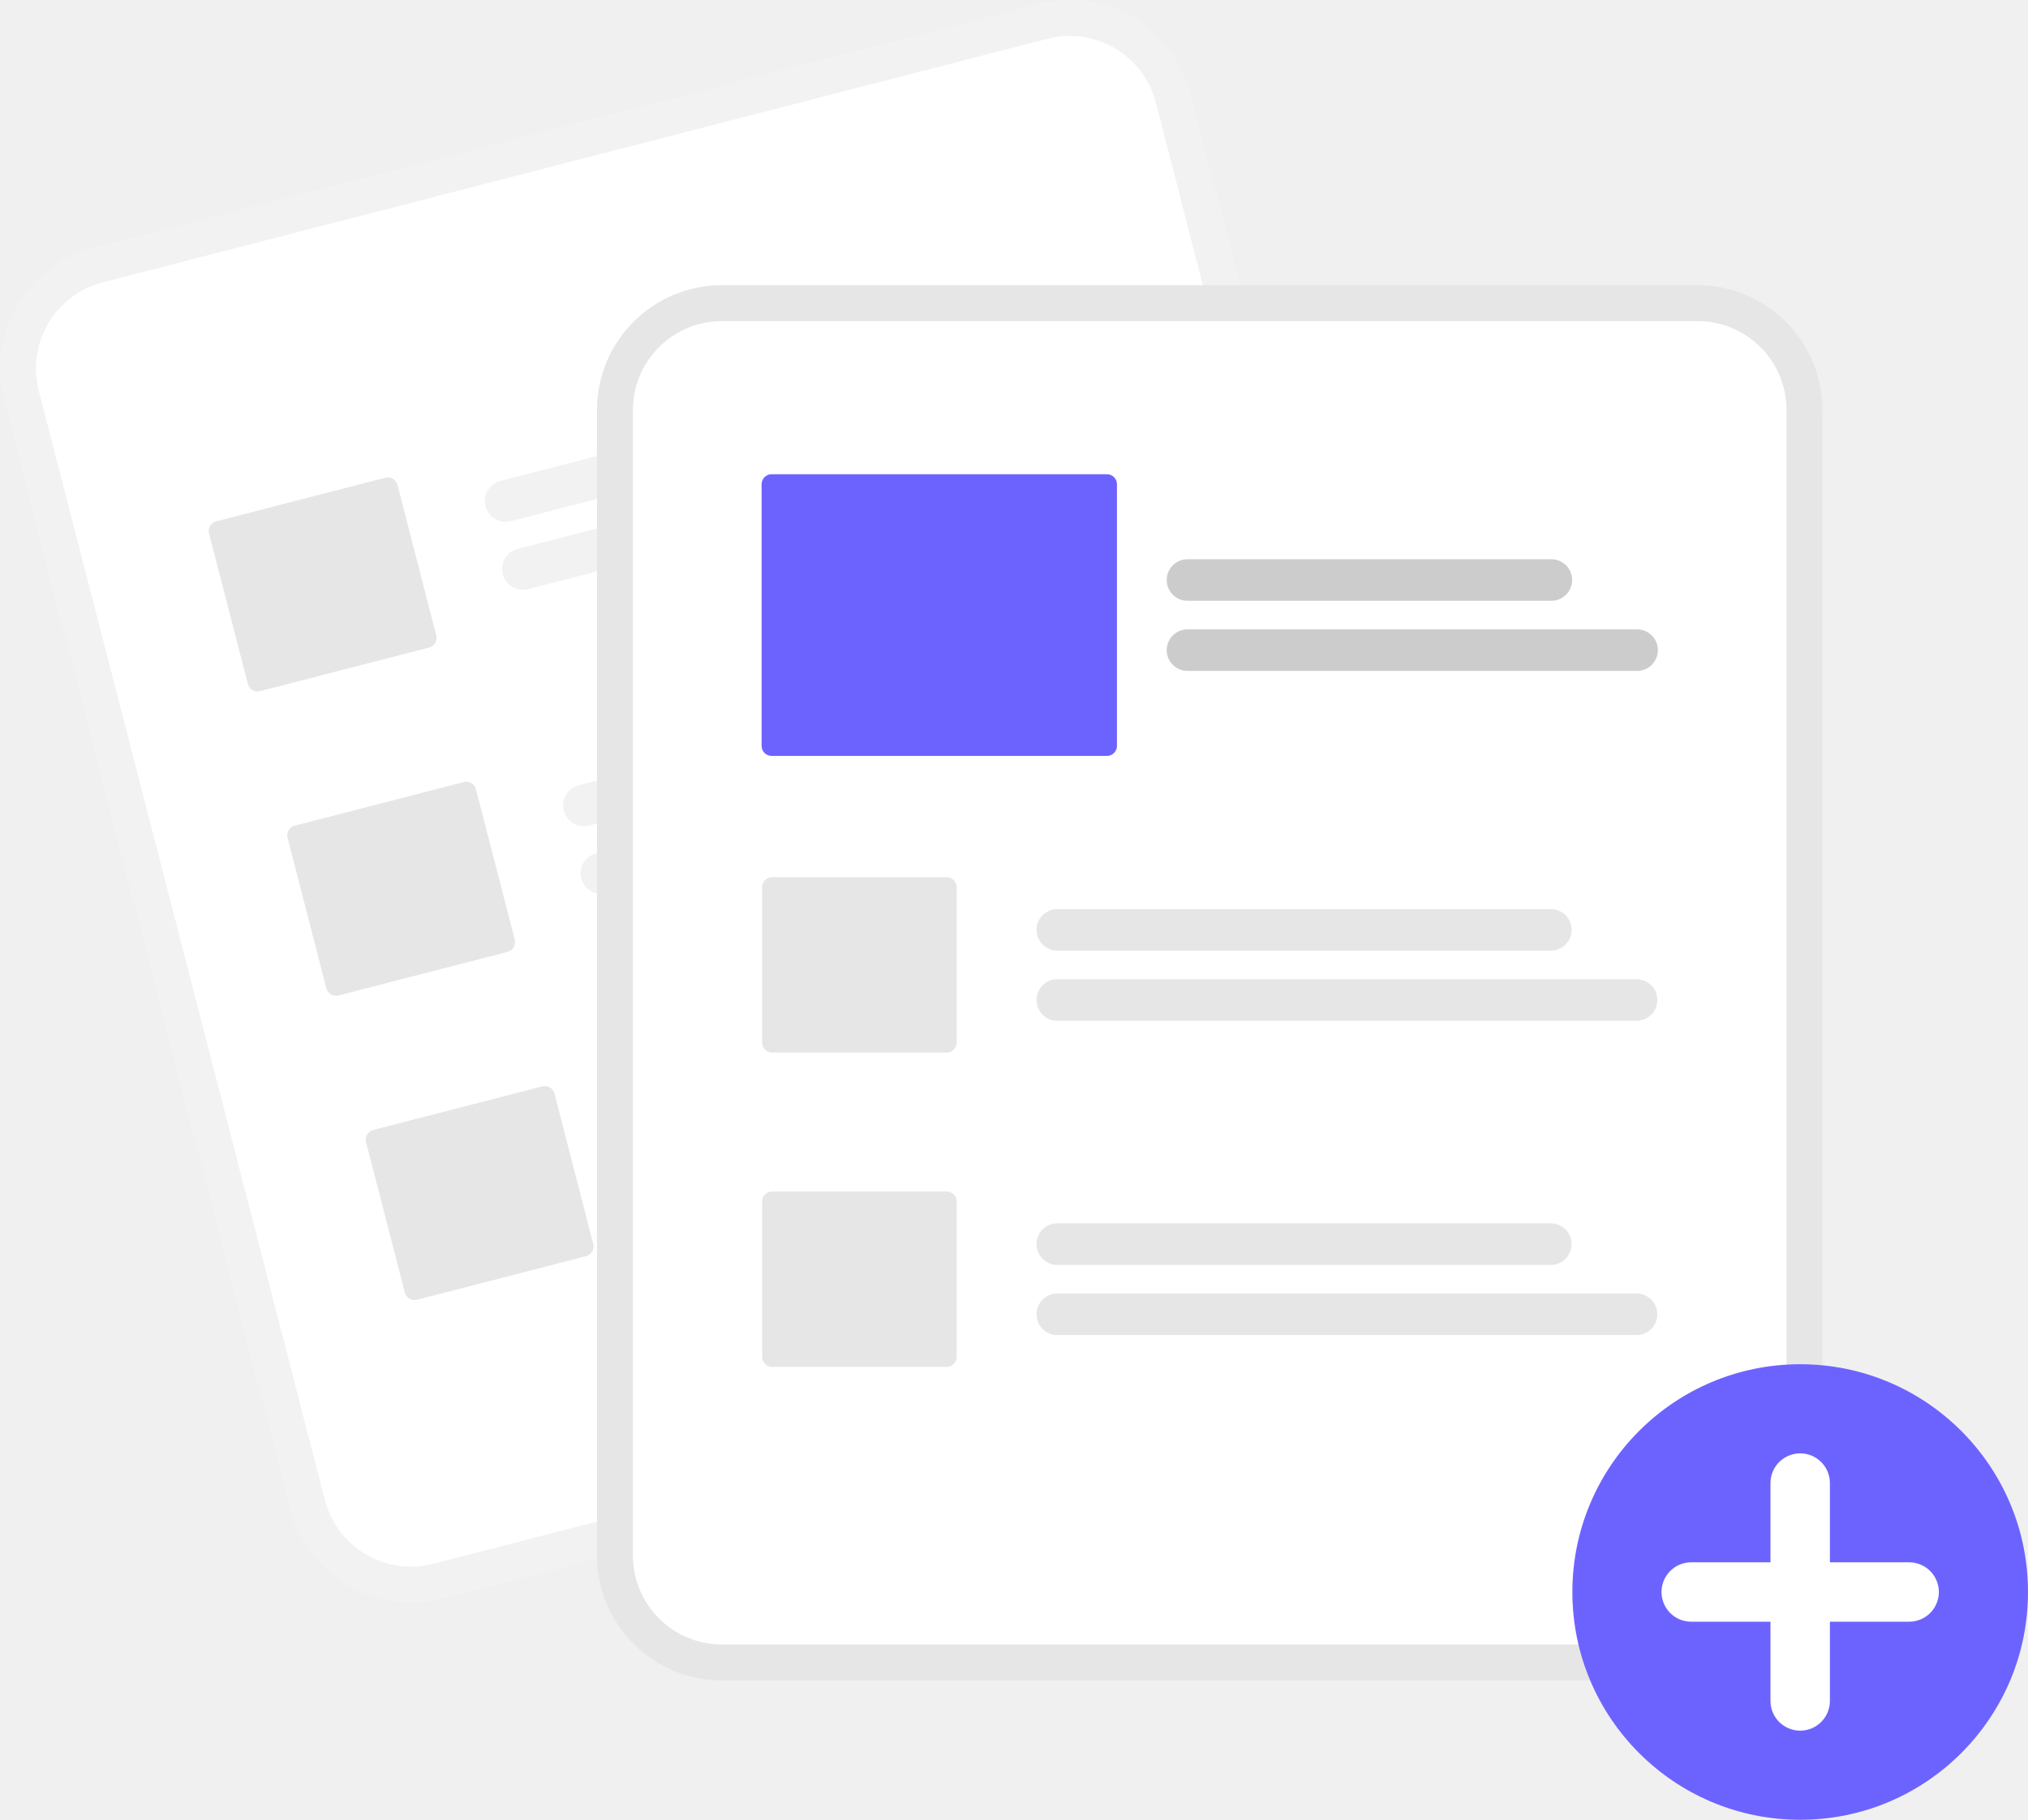
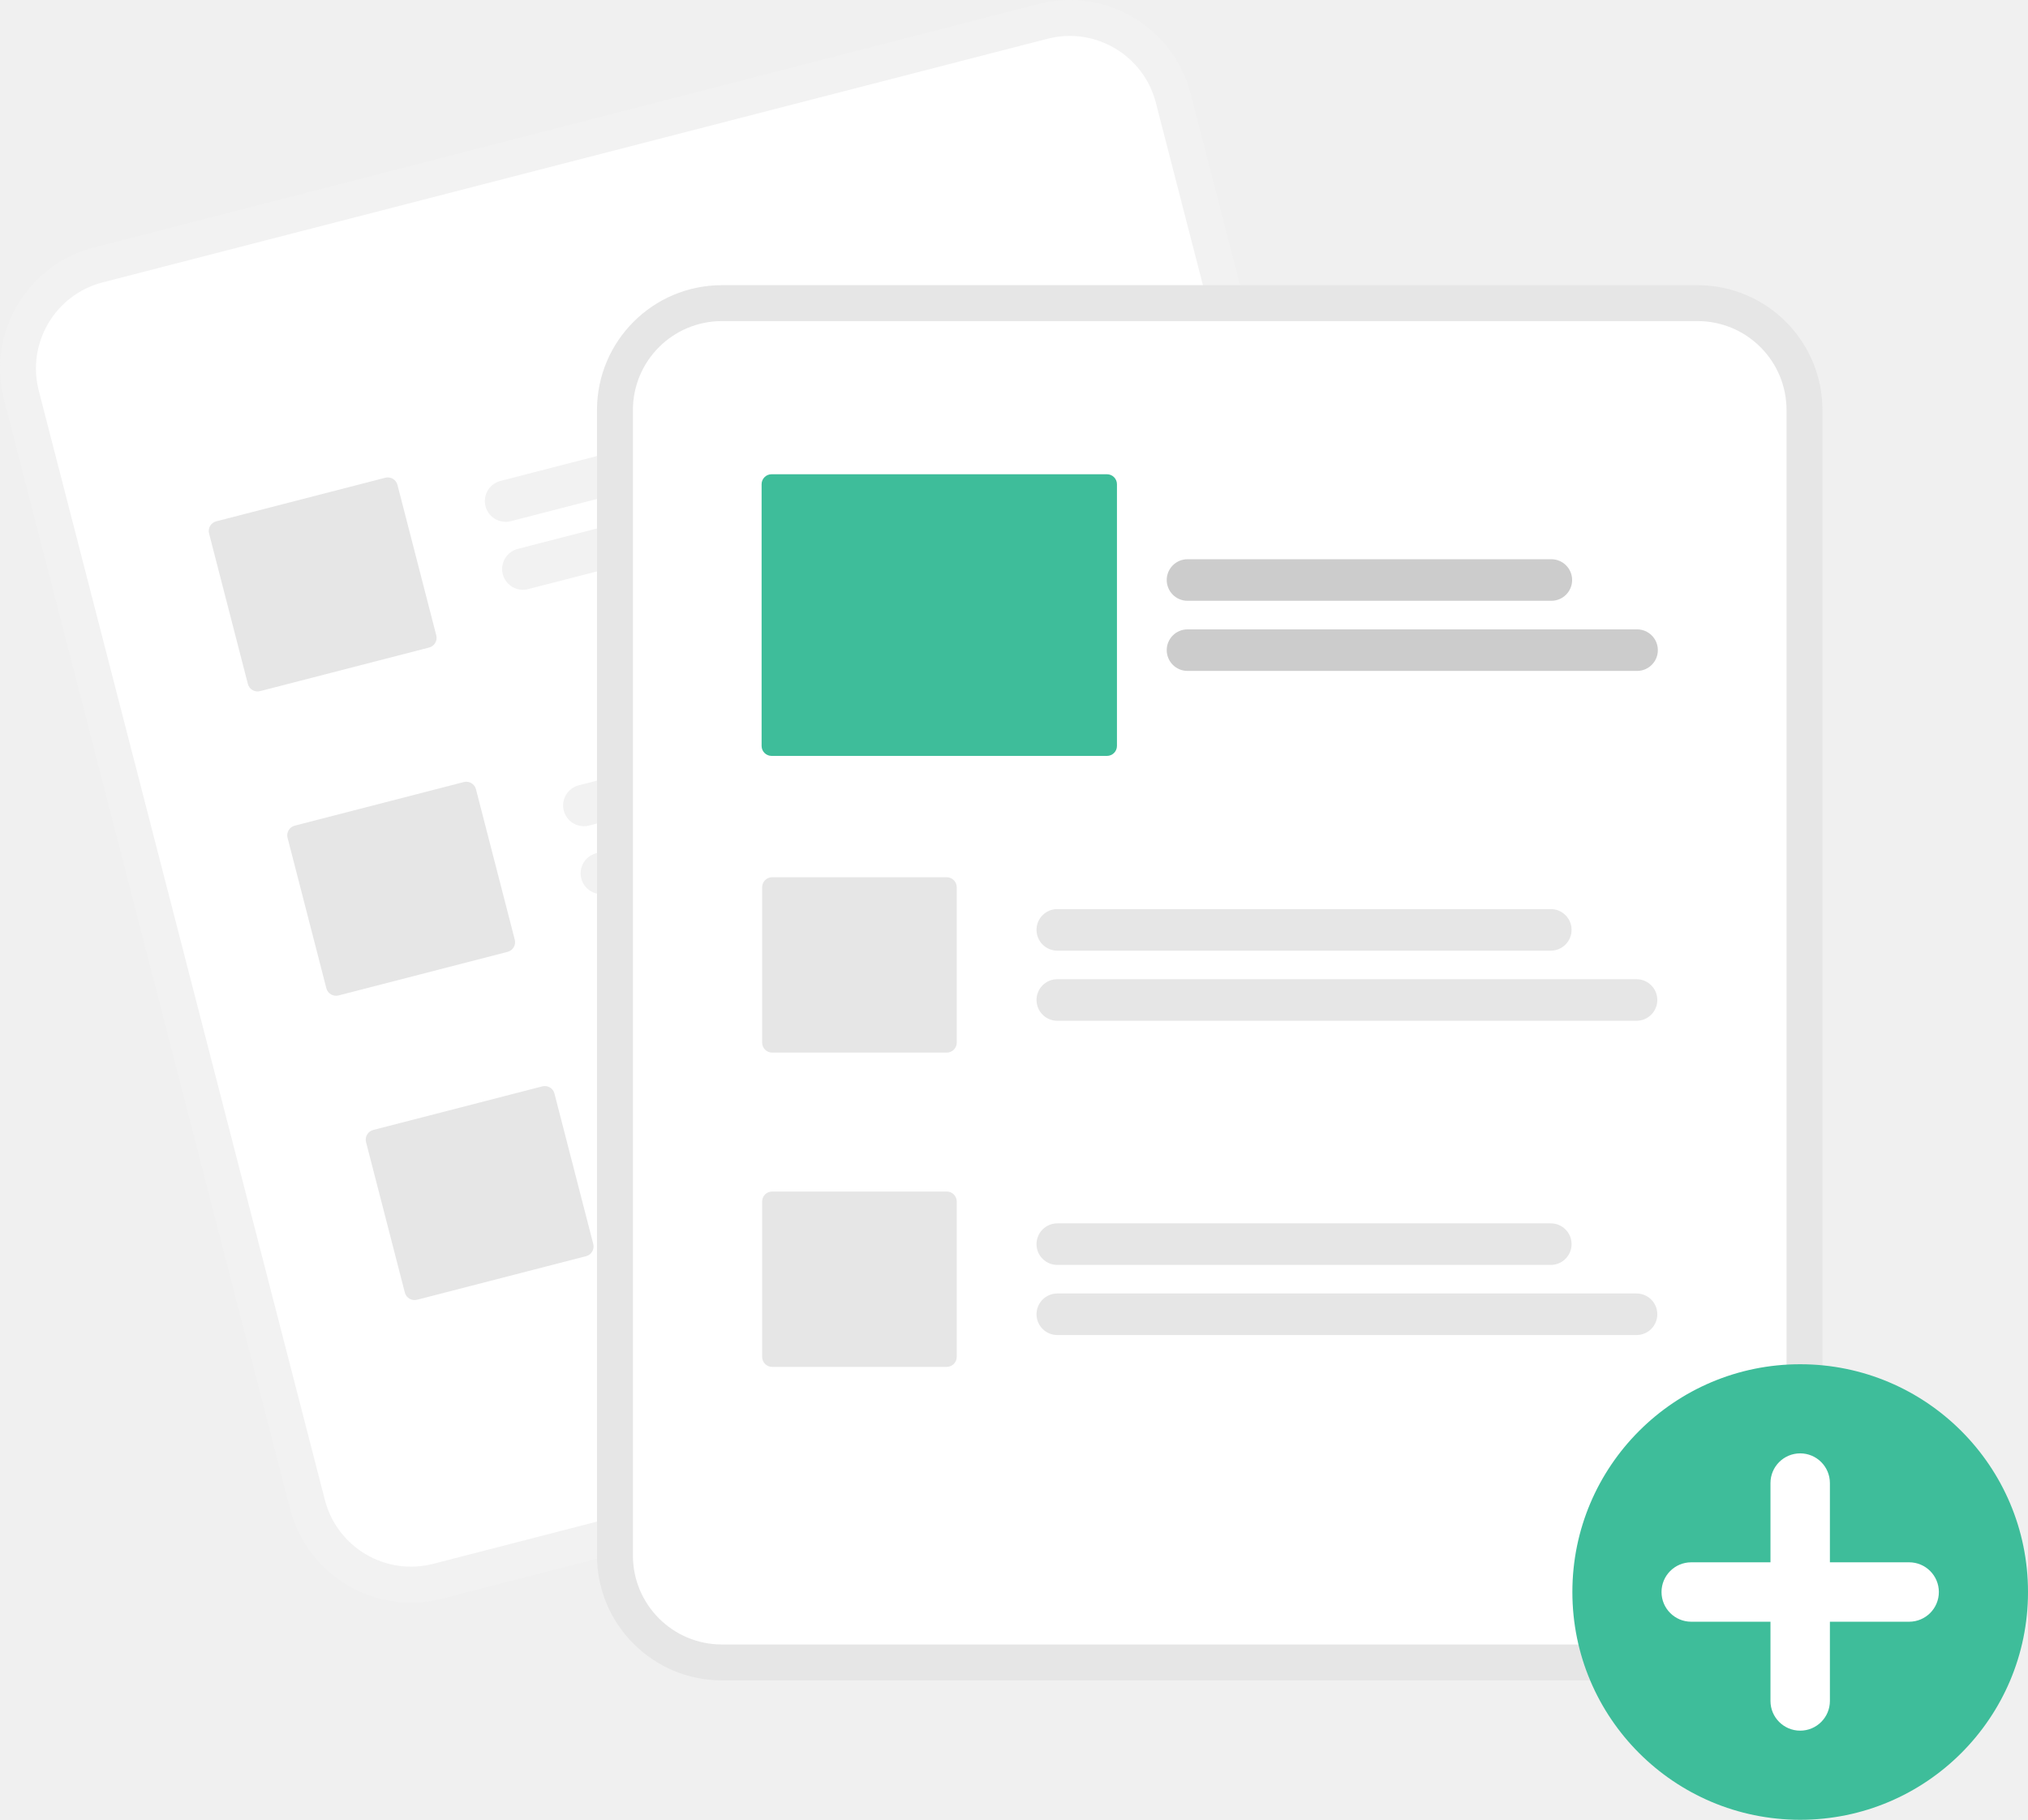
<svg xmlns="http://www.w3.org/2000/svg" data-name="Layer 1" width="782.044" height="701.88" viewBox="0 0 782.044 701.88">
  <path d="M609.488,100.59l-25.446,6.562L270.537,187.999,245.091,194.561A48.179,48.179,0,0,0,210.508,253.179L320.849,681.056a48.179,48.179,0,0,0,58.618,34.583l.066-.017,364.265-93.937.066-.017a48.179,48.179,0,0,0,34.583-58.618l-110.341-427.877A48.179,48.179,0,0,0,609.488,100.59Z" transform="translate(-208.9778 -99.05999)" fill="#f2f2f2" />
  <path d="M612.948,114.005l-30.139,7.772L278.69,200.204l-30.139,7.772a34.309,34.309,0,0,0-24.628,41.743l110.341,427.877a34.309,34.309,0,0,0,41.743,24.627l.066-.017,364.265-93.937.066-.017a34.309,34.309,0,0,0,24.627-41.743l-110.341-427.877A34.309,34.309,0,0,0,612.948,114.005Z" transform="translate(-208.9778 -99.05999)" fill="#fff" />
  <path d="M590.19,252.563,405.917,300.084a8.014,8.014,0,0,1-4.002-15.52l184.273-47.52A8.014,8.014,0,0,1,590.19,252.563Z" transform="translate(-208.9778 -99.05999)" fill="#f2f2f2" />
  <path d="M628.955,270.499,412.671,326.274a8.014,8.014,0,1,1-4.002-15.52l216.284-55.775a8.014,8.014,0,0,1,4.002,15.52Z" transform="translate(-208.9778 -99.05999)" fill="#f2f2f2" />
  <path d="M620.458,369.937l-184.273,47.52a8.014,8.014,0,1,1-4.002-15.52l184.273-47.52a8.014,8.014,0,1,1,4.002,15.52Z" transform="translate(-208.9778 -99.05999)" fill="#f2f2f2" />
  <path d="M659.223,387.873l-216.284,55.775a8.014,8.014,0,1,1-4.002-15.52l216.284-55.775a8.014,8.014,0,0,1,4.002,15.52Z" transform="translate(-208.9778 -99.05999)" fill="#f2f2f2" />
  <path d="M650.727,487.31l-184.273,47.52a8.014,8.014,0,0,1-4.002-15.52l184.273-47.52a8.014,8.014,0,0,1,4.002,15.52Z" transform="translate(-208.9778 -99.05999)" fill="#f2f2f2" />
  <path d="M689.492,505.246l-216.284,55.775a8.014,8.014,0,1,1-4.002-15.52l216.284-55.775a8.014,8.014,0,0,1,4.002,15.52Z" transform="translate(-208.9778 -99.05999)" fill="#f2f2f2" />
  <path d="M374.459,348.809l-65.212,16.817a3.847,3.847,0,0,1-4.681-2.761L289.596,304.816a3.847,3.847,0,0,1,2.761-4.681l65.212-16.817a3.847,3.847,0,0,1,4.681,2.761l14.969,58.048A3.847,3.847,0,0,1,374.459,348.809Z" transform="translate(-208.9778 -99.05999)" fill="#e6e6e6" />
  <path d="M404.727,466.182l-65.212,16.817a3.847,3.847,0,0,1-4.681-2.761l-14.969-58.048A3.847,3.847,0,0,1,322.626,417.509l65.212-16.817a3.847,3.847,0,0,1,4.681,2.761l14.969,58.048A3.847,3.847,0,0,1,404.727,466.182Z" transform="translate(-208.9778 -99.05999)" fill="#e6e6e6" />
  <path d="M434.995,583.556l-65.212,16.817a3.847,3.847,0,0,1-4.681-2.761l-14.969-58.048a3.847,3.847,0,0,1,2.761-4.681l65.212-16.817a3.847,3.847,0,0,1,4.681,2.761l14.969,58.048A3.847,3.847,0,0,1,434.995,583.556Z" transform="translate(-208.9778 -99.05999)" fill="#e6e6e6" />
  <path d="M863.636,209.052H487.318a48.179,48.179,0,0,0-48.125,48.125V699.053a48.179,48.179,0,0,0,48.125,48.125H863.636a48.179,48.179,0,0,0,48.125-48.125V257.177A48.179,48.179,0,0,0,863.636,209.052Z" transform="translate(-208.9778 -99.05999)" fill="#e6e6e6" />
  <path d="M863.637,222.906H487.318a34.309,34.309,0,0,0-34.271,34.271V699.053a34.309,34.309,0,0,0,34.271,34.271H863.637a34.309,34.309,0,0,0,34.271-34.271V257.177A34.309,34.309,0,0,0,863.637,222.906Z" transform="translate(-208.9778 -99.05999)" fill="#fff" />
-   <circle cx="694.194" cy="614.03" r="87.85" fill="#6c63ff" />
+   <circle cx="694.194" cy="614.03" r="87.85" fill="#3ebd9a" />
  <path d="M945.187,701.631H914.631V671.074a11.459,11.459,0,0,0-22.918,0v30.557H861.156a11.459,11.459,0,0,0,0,22.918h30.557V755.105a11.459,11.459,0,1,0,22.918,0V724.548h30.557a11.459,11.459,0,0,0,0-22.918Z" transform="translate(-208.9778 -99.05999)" fill="#fff" />
  <path d="M807.001,465.716H616.699a8.014,8.014,0,1,1,0-16.028H807.001a8.014,8.014,0,0,1,0,16.028Z" transform="translate(-208.9778 -99.05999)" fill="#e6e6e6" />
  <path d="M840.059,492.763H616.699a8.014,8.014,0,1,1,0-16.028H840.059a8.014,8.014,0,1,1,0,16.028Z" transform="translate(-208.9778 -99.05999)" fill="#e6e6e6" />
  <path d="M807.001,586.929H616.699a8.014,8.014,0,1,1,0-16.028H807.001a8.014,8.014,0,0,1,0,16.028Z" transform="translate(-208.9778 -99.05999)" fill="#e6e6e6" />
  <path d="M840.059,613.977H616.699a8.014,8.014,0,1,1,0-16.028H840.059a8.014,8.014,0,1,1,0,16.028Z" transform="translate(-208.9778 -99.05999)" fill="#e6e6e6" />
  <path d="M574.07,505.042H506.724a3.847,3.847,0,0,1-3.843-3.843V441.252a3.847,3.847,0,0,1,3.843-3.843h67.346a3.847,3.847,0,0,1,3.843,3.843v59.947A3.847,3.847,0,0,1,574.07,505.042Z" transform="translate(-208.9778 -99.05999)" fill="#e6e6e6" />
  <path d="M574.07,626.255H506.724a3.847,3.847,0,0,1-3.843-3.843V562.465a3.847,3.847,0,0,1,3.843-3.843h67.346a3.847,3.847,0,0,1,3.843,3.843v59.947A3.847,3.847,0,0,1,574.07,626.255Z" transform="translate(-208.9778 -99.05999)" fill="#e6e6e6" />
  <path d="M807.212,330.781H666.91a8.014,8.014,0,0,1,0-16.028H807.212a8.014,8.014,0,0,1,0,16.028Z" transform="translate(-208.9778 -99.05999)" fill="#ccc" />
  <path d="M840.27,357.829H666.91a8.014,8.014,0,1,1,0-16.028h173.36a8.014,8.014,0,0,1,0,16.028Z" transform="translate(-208.9778 -99.05999)" fill="#ccc" />
-   <path d="M635.859,390.607H506.513a3.847,3.847,0,0,1-3.843-3.843V285.817a3.847,3.847,0,0,1,3.843-3.843H635.859a3.847,3.847,0,0,1,3.843,3.843V386.764A3.847,3.847,0,0,1,635.859,390.607Z" transform="translate(-208.9778 -99.05999)" fill="#6c63ff" />
+   <path d="M635.859,390.607H506.513a3.847,3.847,0,0,1-3.843-3.843V285.817a3.847,3.847,0,0,1,3.843-3.843H635.859a3.847,3.847,0,0,1,3.843,3.843V386.764A3.847,3.847,0,0,1,635.859,390.607Z" transform="translate(-208.9778 -99.05999)" fill="#3ebd9a" />
</svg>
